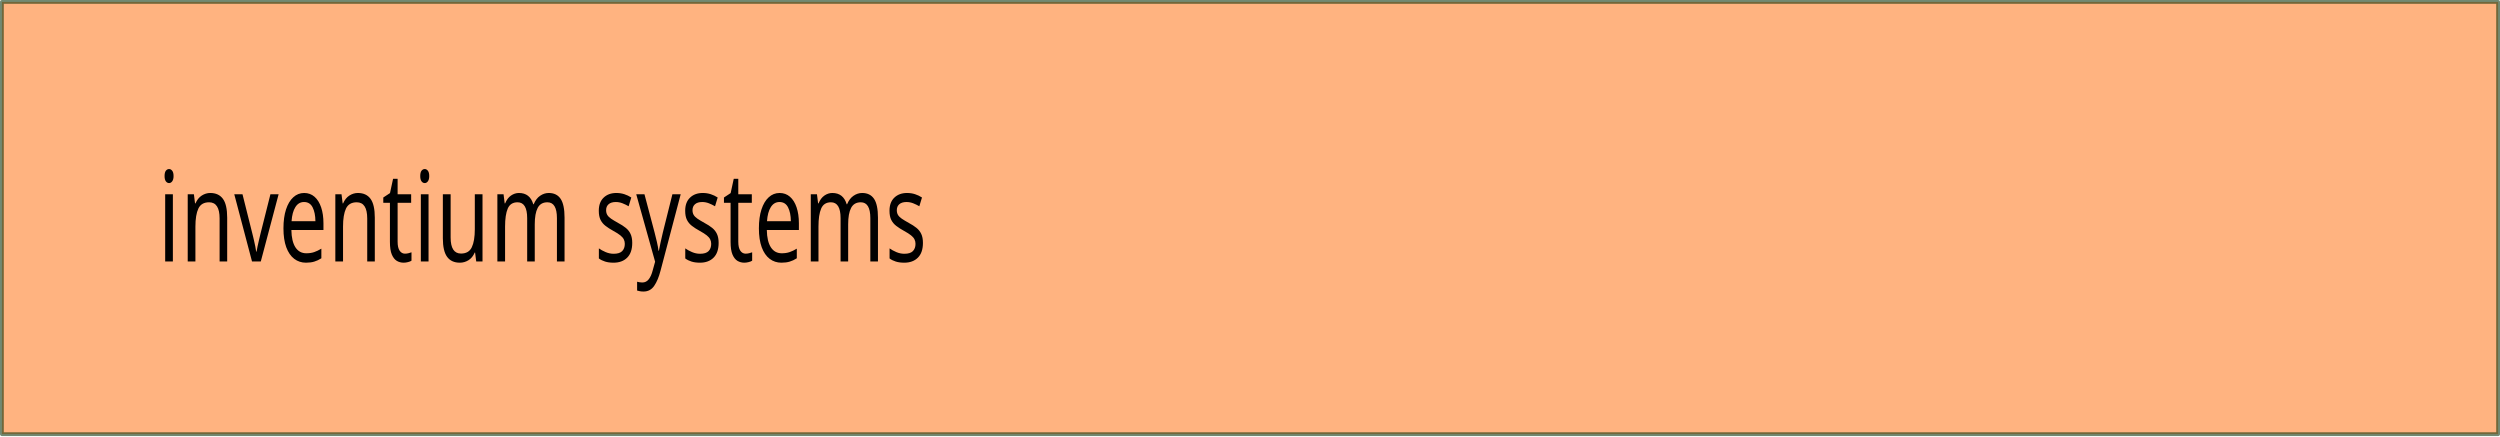
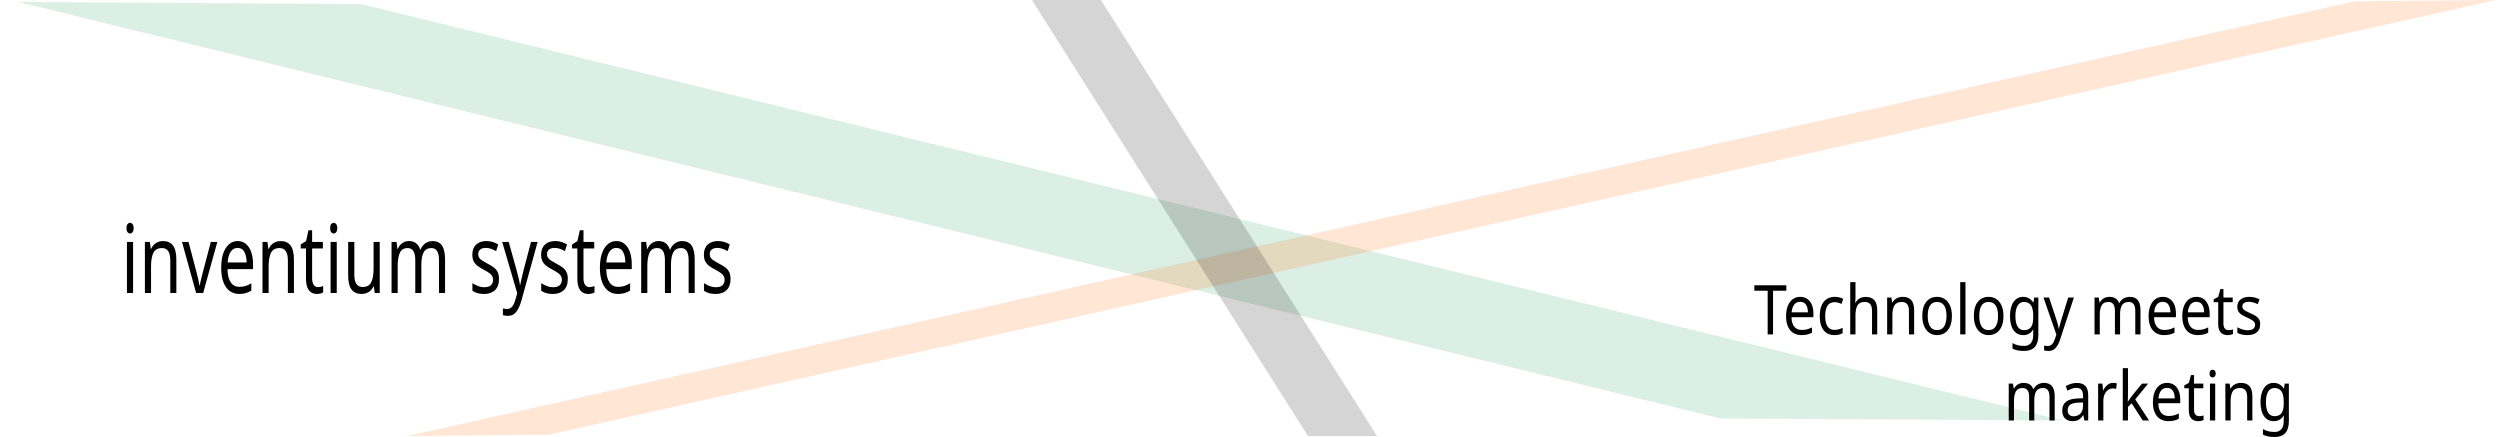
<svg xmlns="http://www.w3.org/2000/svg" width="860" height="150" id="svg2" version="1.1">
  <defs id="defs4">
    </defs>
  <g id="layer1" transform="translate(-142.2306,-282.8032)">
-     <rect style="fill:#ffb380;fill-opacity:1;fill-rule:nonzero;stroke:#002b00;stroke-width:1.311;stroke-linecap:round;stroke-linejoin:round;stroke-miterlimit:4;stroke-opacity:0.552;stroke-dasharray:none;stroke-dashoffset:18.501" id="rect2837" width="858.689" height="148.689" x="142.886" y="283.459" />
-     <text xml:space="preserve" style="font-size:36px;font-style:normal;font-variant:normal;font-weight:normal;font-stretch:normal;text-align:center;line-height:125%;writing-mode:lr;text-anchor:middle;fill:#000000;fill-opacity:1;stroke:none;font-family:Museo;-inkscape-font-specification:Museo" x="417.31" y="311.114" id="text2813" transform="scale(0.8346684,1.198081)">
-       <tspan id="tspan2815" x="417.31" y="311.114">inventium systems</tspan>
+     <rect style="fill:none;fill-opacity:1;fill-rule:nonzero;stroke:none;stroke-width:1.311;stroke-linecap:round;stroke-linejoin:round;stroke-miterlimit:4;stroke-opacity:0.552;stroke-dasharray:none;stroke-dashoffset:18.501" id="rect2837" width="858.689" height="148.689" x="142.886" y="283.459" />
+     <text xml:space="preserve" style="font-size:28px;font-style:normal;font-variant:normal;font-weight:normal;font-stretch:normal;text-align:center;line-height:100%;writing-mode:lr-tb;text-anchor:middle;fill:#000000;fill-opacity:1;stroke:none;font-family:Sans;-inkscape-font-specification:Sans" x="356.571" y="327.906" id="text2813" transform="scale(0.8548135,1.169846)">
+       <tspan id="tspan2815" x="356.571" y="327.906">inventium systems</tspan>
+     </text>
+     <rect style="opacity:0.165;fill:#2ca05a;fill-opacity:1;stroke:none" id="rect2815" width="117.901" height="602.774" x="-1035.448" y="1218.886" ry="0" transform="matrix(0.999982,0.0060022,0.9713434,0.2376803,0,0)" />
+     <rect style="opacity:0.165;fill:#ff6600;fill-opacity:1;fill-rule:nonzero;stroke:none" id="rect3589" width="48.503" height="686.419" x="2316.655" y="1397.914" transform="matrix(0.9999577,-0.00920335,-0.9759766,0.2178752,0,0)" />
+     <rect style="opacity:0.165;fill:#000000;fill-opacity:1;fill-rule:nonzero;stroke:none" id="rect3591" width="23.748" height="177.548" x="318.1" y="334.741" transform="matrix(1,0,0.5350148,0.8448427,0,0)" />
+     <text xml:space="preserve" style="font-size:22.058px;font-style:normal;font-variant:normal;font-weight:normal;font-stretch:normal;text-align:end;line-height:125%;writing-mode:lr-tb;text-anchor:end;fill:#000000;fill-opacity:1;stroke:none;font-family:Sans;-inkscape-font-specification:Sans" x="1028.263" y="370.69" id="text3593" transform="scale(0.9317331,1.073269)">
+       <tspan id="tspan3595" x="1028.263" y="370.69">Technology meets</tspan>
+       <tspan x="1028.263" y="398.264" id="tspan3597">marketing</tspan>
    </text>
  </g>
</svg>
